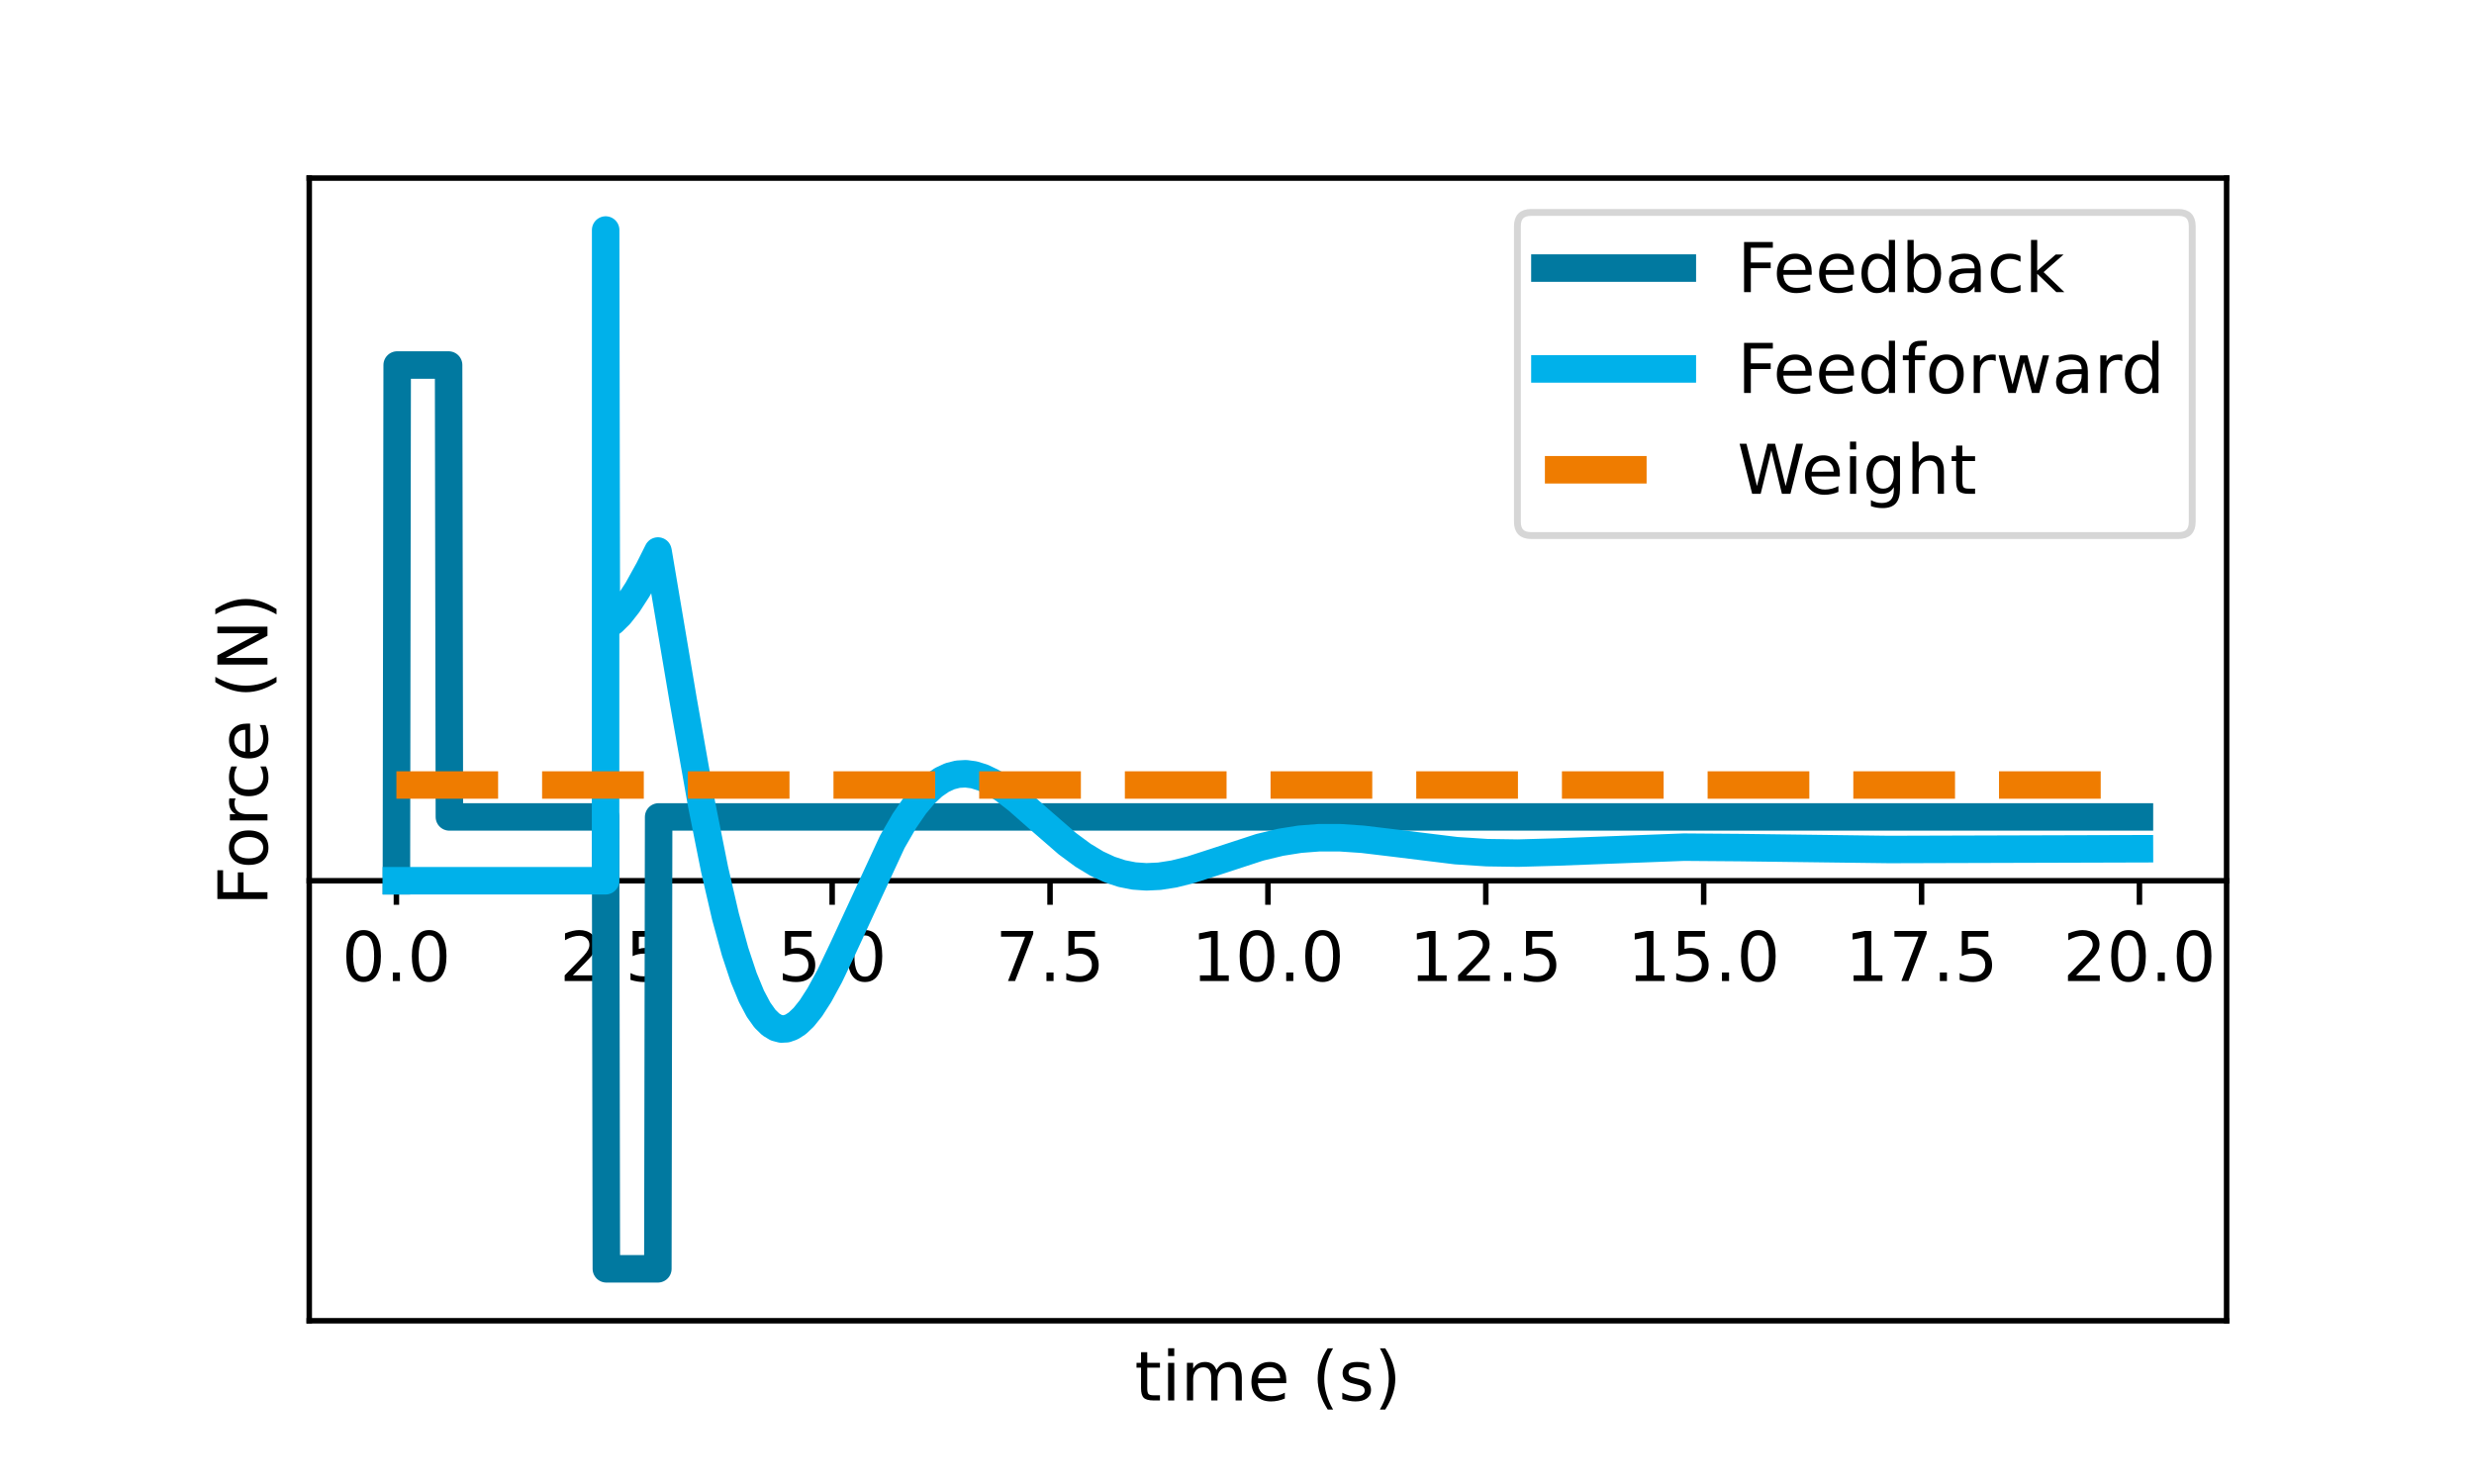
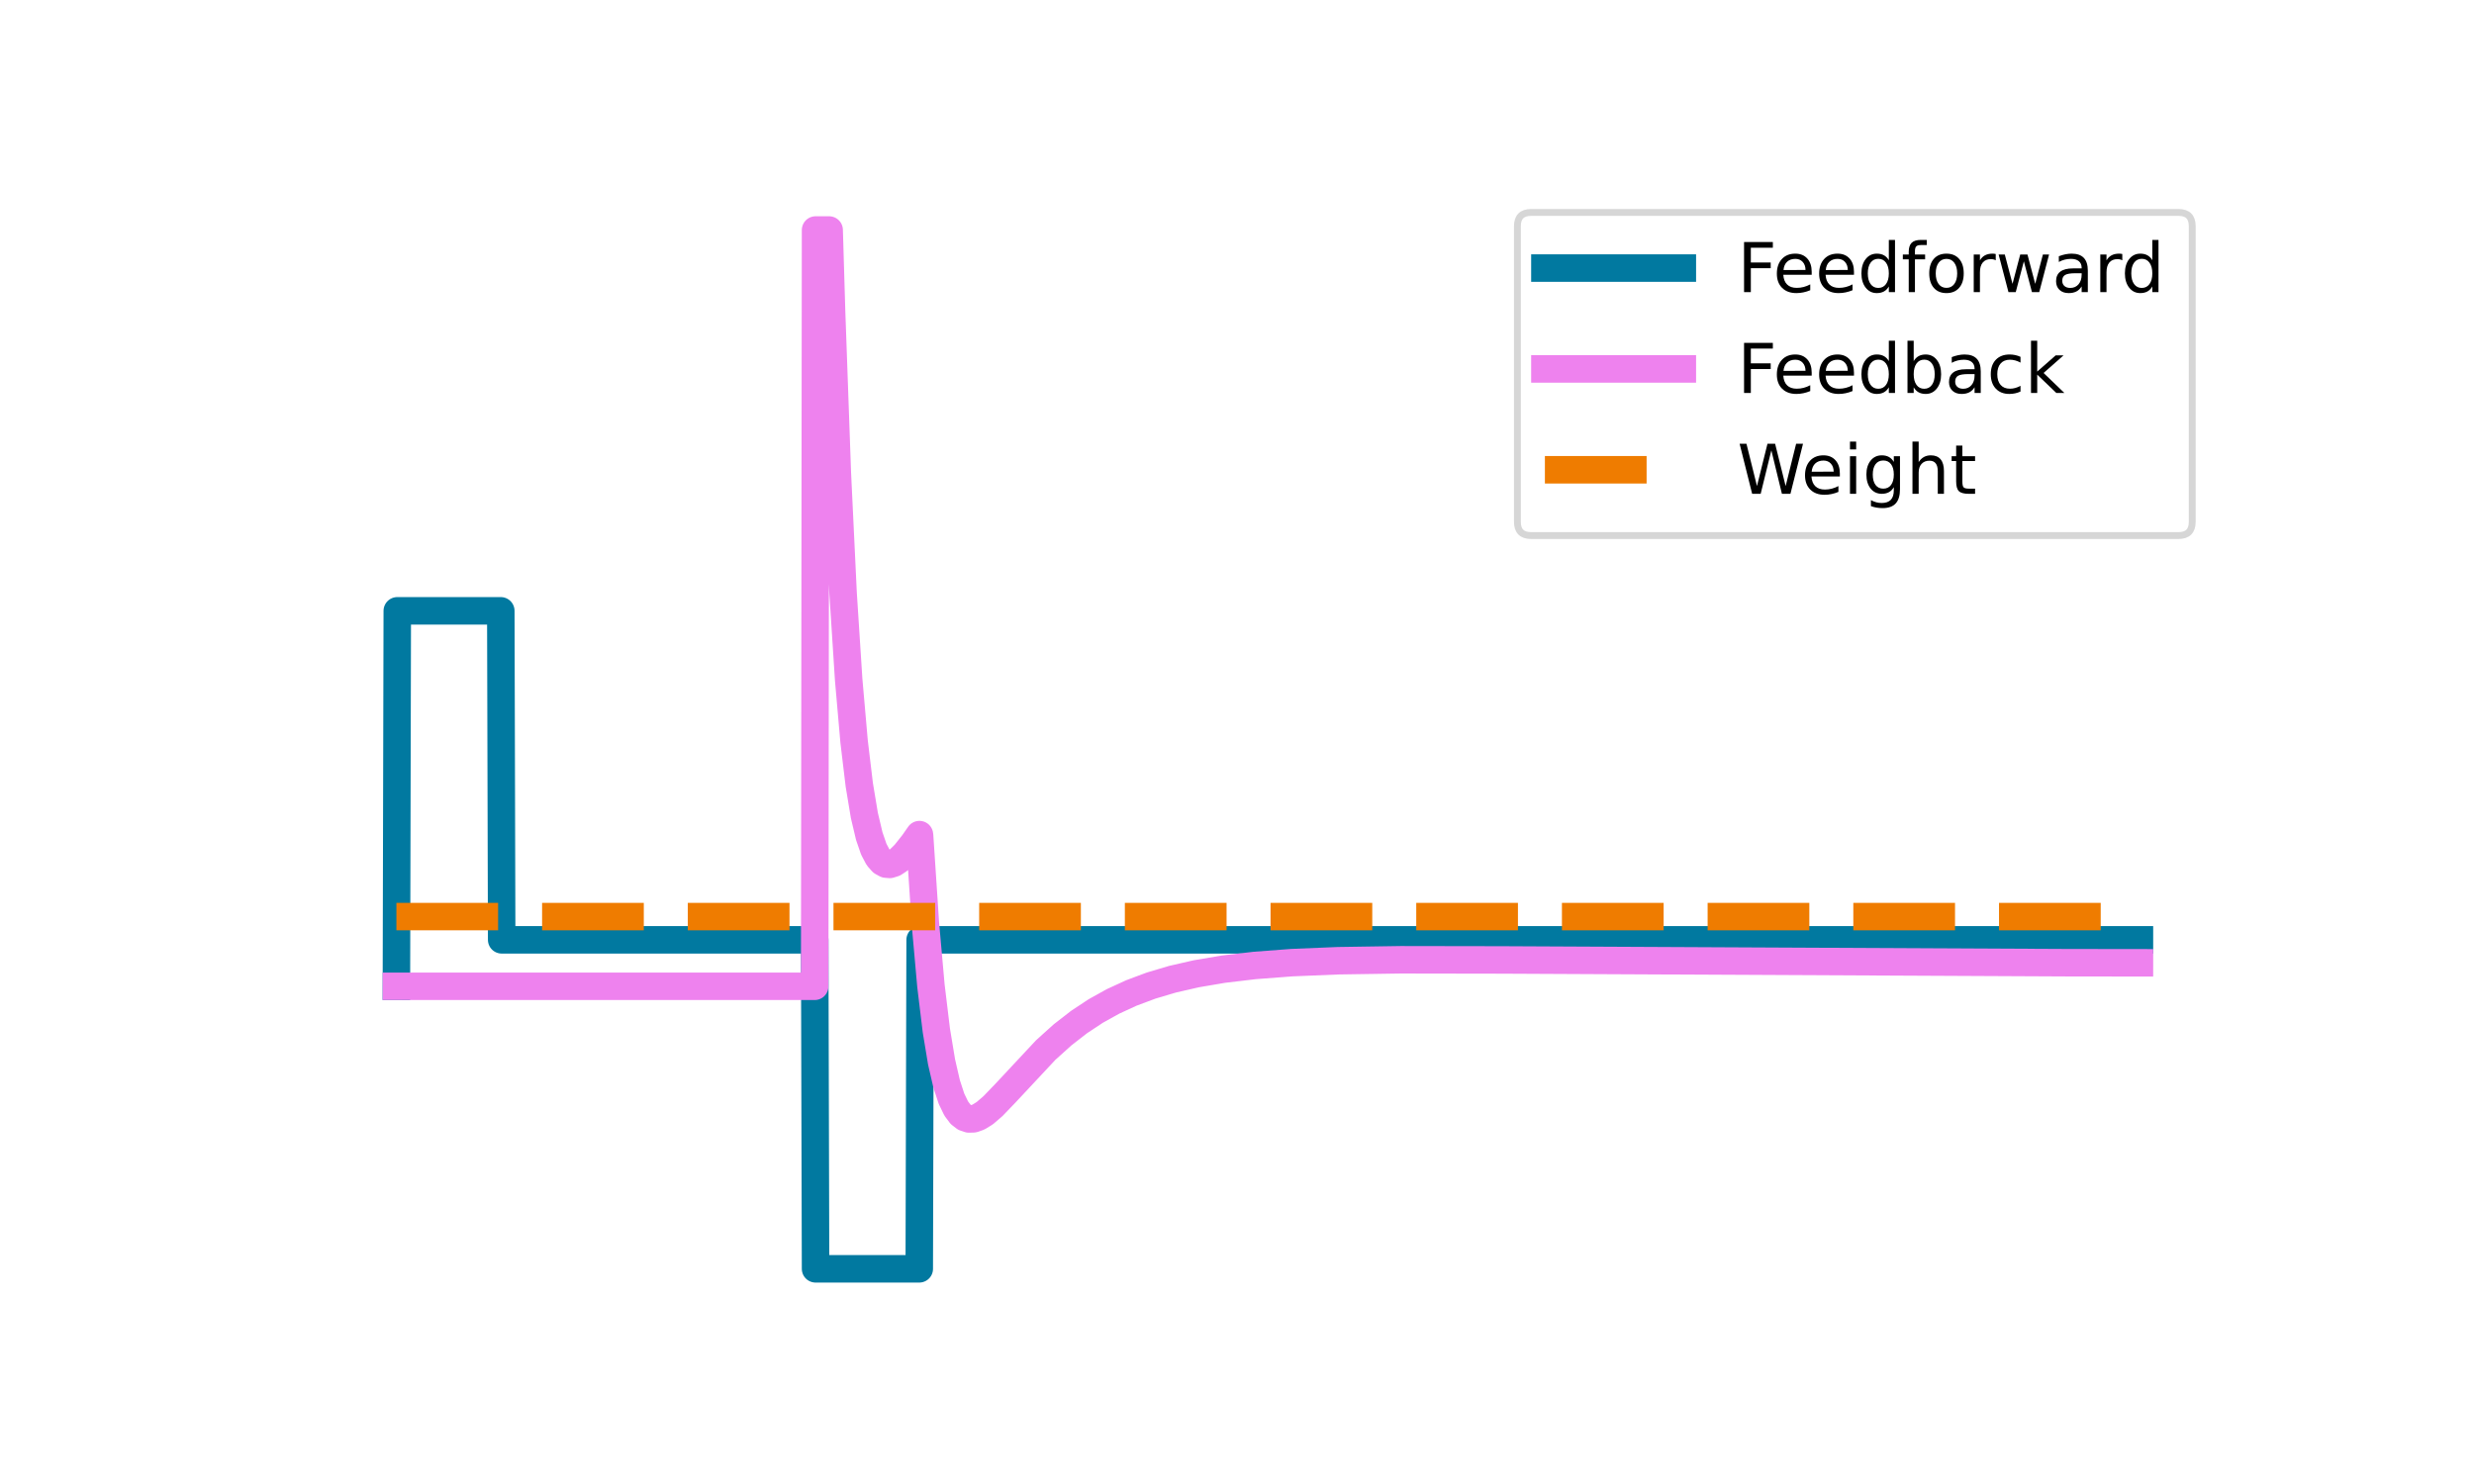
<svg xmlns="http://www.w3.org/2000/svg" xmlns:xlink="http://www.w3.org/1999/xlink" width="360pt" height="216pt" viewBox="0 0 360 216" version="1.1">
  <defs>
    <style type="text/css">*{stroke-linejoin: round; stroke-linecap: butt}</style>
  </defs>
  <g id="figure_1">
    <g id="patch_1">
      <path d="M 0 216  L 360 216  L 360 0  L 0 0  z " style="fill: #ffffff" />
    </g>
    <g id="axes_1">
-       <g id="patch_2">
-         <path d="M 45 192.24  L 324 192.24  L 324 25.92  L 45 25.92  z " style="fill: #ffffff" />
+       <g id="line2d_1">
+         <path d="M 57.682 143.558  L 57.809 88.907  L 72.873 88.907  L 73 136.794  L 118.548 136.794  L 118.675 184.68  L 133.765 184.68  L 133.892 136.794  L 311.318 136.794  L 311.318 136.794  " clip-path="url(#p63a7c82a01)" style="fill: none; stroke: #0179a0; stroke-width: 4; stroke-linecap: square" />
      </g>
-       <g id="axes_2">
-         <g id="patch_3">
-           <path d="M 45 128.196  L 324 128.196  L 324 128.196  L 45 128.196  z " style="fill: #ffffff" />
+       <g id="line2d_2">
+         <path d="M 57.682 143.558  L 118.548 143.558  L 118.675 33.48  L 120.653 33.48  L 121.008 45.387  L 121.845 68.861  L 122.682 86.367  L 123.494 98.938  L 124.28 107.913  L 125.041 114.259  L 125.776 118.679  L 126.486 121.687  L 127.146 123.602  L 127.78 124.804  L 128.363 125.465  L 128.921 125.771  L 129.479 125.817  L 130.088 125.627  L 130.798 125.157  L 131.686 124.286  L 132.903 122.751  L 133.79 121.479  L 133.816 121.682  L 134.653 134.374  L 135.464 143.484  L 136.251 149.981  L 137.011 154.569  L 137.747 157.761  L 138.457 159.929  L 139.142 161.348  L 139.776 162.193  L 140.384 162.664  L 140.993 162.867  L 141.652 162.846  L 142.388 162.591  L 143.301 162.023  L 144.493 160.998  L 146.294 159.125  L 152.177 152.825  L 154.637 150.609  L 157.021 148.757  L 159.456 147.147  L 161.967 145.753  L 164.63 144.528  L 167.495 143.456  L 170.615 142.529  L 174.089 141.733  L 178.02 141.066  L 182.56 140.527  L 187.962 140.117  L 194.708 139.837  L 203.812 139.697  L 218.471 139.721  L 300.692 140.124  L 311.318 140.138  L 311.318 140.138  " clip-path="url(#p63a7c82a01)" style="fill: none; stroke: #ee82ee; stroke-width: 4; stroke-linecap: square" />
+       </g>
+       <g id="LineCollection_1">
+         <path d="M 57.682 133.411  L 311.318 133.411  " clip-path="url(#p63a7c82a01)" style="fill: none; stroke-dasharray: 14.8,6.4; stroke-dashoffset: 0; stroke: #ef7c00; stroke-width: 4" />
+       </g>
+       <g id="legend_1">
+         <g id="patch_2">
+           <path d="M 222.803 77.954  L 317 77.954  Q 319 77.954 319 75.954  L 319 32.92  Q 319 30.92 317 30.92  L 222.803 30.92  Q 220.803 30.92 220.803 32.92  L 220.803 75.954  Q 220.803 77.954 222.803 77.954  z " style="fill: #ffffff; opacity: 0.8; stroke: #cccccc; stroke-linejoin: miter" />
        </g>
-         <g id="matplotlib.axis_1">
-           <g id="xtick_1">
-             <g id="line2d_1">
-               <defs>
-                 <path id="m9e43be8259" d="M 0 0  L 0 3.5  " style="stroke: #000000; stroke-width: 0.8" />
-               </defs>
-               <g>
-                 <use xlink:href="#m9e43be8259" x="57.682" y="128.196" style="stroke: #000000; stroke-width: 0.8" />
-               </g>
-             </g>
-             <g id="text_1">
-               <g transform="translate(49.73026 142.7948) scale(0.1 -0.1)">
-                 <defs>
-                   <path id="DejaVuSans-30" d="M 2034 4250  Q 1547 4250 1301 3770  Q 1056 3291 1056 2328  Q 1056 1369 1301 889  Q 1547 409 2034 409  Q 2525 409 2770 889  Q 3016 1369 3016 2328  Q 3016 3291 2770 3770  Q 2525 4250 2034 4250  z M 2034 4750  Q 2819 4750 3233 4129  Q 3647 3509 3647 2328  Q 3647 1150 3233 529  Q 2819 -91 2034 -91  Q 1250 -91 836 529  Q 422 1150 422 2328  Q 422 3509 836 4129  Q 1250 4750 2034 4750  z " transform="scale(0.015625)" />
-                   <path id="DejaVuSans-2e" d="M 684 794  L 1344 794  L 1344 0  L 684 0  L 684 794  z " transform="scale(0.015625)" />
-                 </defs>
-                 <use xlink:href="#DejaVuSans-30" />
-                 <use xlink:href="#DejaVuSans-2e" x="63.623" />
-                 <use xlink:href="#DejaVuSans-30" x="95.41" />
-               </g>
-             </g>
-           </g>
-           <g id="xtick_2">
-             <g id="line2d_2">
-               <g>
-                 <use xlink:href="#m9e43be8259" x="89.386" y="128.196" style="stroke: #000000; stroke-width: 0.8" />
-               </g>
-             </g>
-             <g id="text_2">
-               <g transform="translate(81.4348 142.7948) scale(0.1 -0.1)">
-                 <defs>
-                   <path id="DejaVuSans-32" d="M 1228 531  L 3431 531  L 3431 0  L 469 0  L 469 531  Q 828 903 1448 1529  Q 2069 2156 2228 2338  Q 2531 2678 2651 2914  Q 2772 3150 2772 3378  Q 2772 3750 2511 3984  Q 2250 4219 1831 4219  Q 1534 4219 1204 4116  Q 875 4013 500 3803  L 500 4441  Q 881 4594 1212 4672  Q 1544 4750 1819 4750  Q 2544 4750 2975 4387  Q 3406 4025 3406 3419  Q 3406 3131 3298 2873  Q 3191 2616 2906 2266  Q 2828 2175 2409 1742  Q 1991 1309 1228 531  z " transform="scale(0.015625)" />
-                   <path id="DejaVuSans-35" d="M 691 4666  L 3169 4666  L 3169 4134  L 1269 4134  L 1269 2991  Q 1406 3038 1543 3061  Q 1681 3084 1819 3084  Q 2600 3084 3056 2656  Q 3513 2228 3513 1497  Q 3513 744 3044 326  Q 2575 -91 1722 -91  Q 1428 -91 1123 -41  Q 819 9 494 109  L 494 744  Q 775 591 1075 516  Q 1375 441 1709 441  Q 2250 441 2565 725  Q 2881 1009 2881 1497  Q 2881 1984 2565 2268  Q 2250 2553 1709 2553  Q 1456 2553 1204 2497  Q 953 2441 691 2322  L 691 4666  z " transform="scale(0.015625)" />
-                 </defs>
-                 <use xlink:href="#DejaVuSans-32" />
-                 <use xlink:href="#DejaVuSans-2e" x="63.623" />
-                 <use xlink:href="#DejaVuSans-35" x="95.41" />
-               </g>
-             </g>
-           </g>
-           <g id="xtick_3">
-             <g id="line2d_3">
-               <g>
-                 <use xlink:href="#m9e43be8259" x="121.091" y="128.196" style="stroke: #000000; stroke-width: 0.8" />
-               </g>
-             </g>
-             <g id="text_3">
-               <g transform="translate(113.1393 142.7948) scale(0.1 -0.1)">
-                 <use xlink:href="#DejaVuSans-35" />
-                 <use xlink:href="#DejaVuSans-2e" x="63.623" />
-                 <use xlink:href="#DejaVuSans-30" x="95.41" />
-               </g>
-             </g>
-           </g>
-           <g id="xtick_4">
-             <g id="line2d_4">
-               <g>
-                 <use xlink:href="#m9e43be8259" x="152.795" y="128.196" style="stroke: #000000; stroke-width: 0.8" />
-               </g>
-             </g>
-             <g id="text_4">
-               <g transform="translate(144.8439 142.7948) scale(0.1 -0.1)">
-                 <defs>
-                   <path id="DejaVuSans-37" d="M 525 4666  L 3525 4666  L 3525 4397  L 1831 0  L 1172 0  L 2766 4134  L 525 4134  L 525 4666  z " transform="scale(0.015625)" />
-                 </defs>
-                 <use xlink:href="#DejaVuSans-37" />
-                 <use xlink:href="#DejaVuSans-2e" x="63.623" />
-                 <use xlink:href="#DejaVuSans-35" x="95.41" />
-               </g>
-             </g>
-           </g>
-           <g id="xtick_5">
-             <g id="line2d_5">
-               <g>
-                 <use xlink:href="#m9e43be8259" x="184.5" y="128.196" style="stroke: #000000; stroke-width: 0.8" />
-               </g>
-             </g>
-             <g id="text_5">
-               <g transform="translate(173.3672 142.7948) scale(0.1 -0.1)">
-                 <defs>
-                   <path id="DejaVuSans-31" d="M 794 531  L 1825 531  L 1825 4091  L 703 3866  L 703 4441  L 1819 4666  L 2450 4666  L 2450 531  L 3481 531  L 3481 0  L 794 0  L 794 531  z " transform="scale(0.015625)" />
-                 </defs>
-                 <use xlink:href="#DejaVuSans-31" />
-                 <use xlink:href="#DejaVuSans-30" x="63.623" />
-                 <use xlink:href="#DejaVuSans-2e" x="127.246" />
-                 <use xlink:href="#DejaVuSans-30" x="159.033" />
-               </g>
-             </g>
-           </g>
-           <g id="xtick_6">
-             <g id="line2d_6">
-               <g>
-                 <use xlink:href="#m9e43be8259" x="216.205" y="128.196" style="stroke: #000000; stroke-width: 0.8" />
-               </g>
-             </g>
-             <g id="text_6">
-               <g transform="translate(205.0717 142.7948) scale(0.1 -0.1)">
-                 <use xlink:href="#DejaVuSans-31" />
-                 <use xlink:href="#DejaVuSans-32" x="63.623" />
-                 <use xlink:href="#DejaVuSans-2e" x="127.246" />
-                 <use xlink:href="#DejaVuSans-35" x="159.033" />
-               </g>
-             </g>
-           </g>
-           <g id="xtick_7">
-             <g id="line2d_7">
-               <g>
-                 <use xlink:href="#m9e43be8259" x="247.909" y="128.196" style="stroke: #000000; stroke-width: 0.8" />
-               </g>
-             </g>
-             <g id="text_7">
-               <g transform="translate(236.7763 142.7948) scale(0.1 -0.1)">
-                 <use xlink:href="#DejaVuSans-31" />
-                 <use xlink:href="#DejaVuSans-35" x="63.623" />
-                 <use xlink:href="#DejaVuSans-2e" x="127.246" />
-                 <use xlink:href="#DejaVuSans-30" x="159.033" />
-               </g>
-             </g>
-           </g>
-           <g id="xtick_8">
-             <g id="line2d_8">
-               <g>
-                 <use xlink:href="#m9e43be8259" x="279.614" y="128.196" style="stroke: #000000; stroke-width: 0.8" />
-               </g>
-             </g>
-             <g id="text_8">
-               <g transform="translate(268.4808 142.7948) scale(0.1 -0.1)">
-                 <use xlink:href="#DejaVuSans-31" />
-                 <use xlink:href="#DejaVuSans-37" x="63.623" />
-                 <use xlink:href="#DejaVuSans-2e" x="127.246" />
-                 <use xlink:href="#DejaVuSans-35" x="159.033" />
-               </g>
-             </g>
-           </g>
-           <g id="xtick_9">
-             <g id="line2d_9">
-               <g>
-                 <use xlink:href="#m9e43be8259" x="311.318" y="128.196" style="stroke: #000000; stroke-width: 0.8" />
-               </g>
-             </g>
-             <g id="text_9">
-               <g transform="translate(300.1854 142.7948) scale(0.1 -0.1)">
-                 <use xlink:href="#DejaVuSans-32" />
-                 <use xlink:href="#DejaVuSans-30" x="63.623" />
-                 <use xlink:href="#DejaVuSans-2e" x="127.246" />
-                 <use xlink:href="#DejaVuSans-30" x="159.033" />
-               </g>
-             </g>
-           </g>
+         <g id="line2d_3">
+           <path d="M 224.803 39.018  L 234.803 39.018  L 244.803 39.018  " style="fill: none; stroke: #0179a0; stroke-width: 4; stroke-linecap: square" />
        </g>
-         <g id="matplotlib.axis_2" />
-         <g id="patch_4">
-           <path d="M 45 128.196  L 324 128.196  " style="fill: none; stroke: #000000; stroke-width: 0.8; stroke-linejoin: miter; stroke-linecap: square" />
-         </g>
-       </g>
-       <g id="matplotlib.axis_3">
-         <g id="text_10">
-           <g transform="translate(165.1086 203.8384) scale(0.1 -0.1)">
-             <defs>
-               <path id="DejaVuSans-74" d="M 1172 4494  L 1172 3500  L 2356 3500  L 2356 3053  L 1172 3053  L 1172 1153  Q 1172 725 1289 603  Q 1406 481 1766 481  L 2356 481  L 2356 0  L 1766 0  Q 1100 0 847 248  Q 594 497 594 1153  L 594 3053  L 172 3053  L 172 3500  L 594 3500  L 594 4494  L 1172 4494  z " transform="scale(0.015625)" />
-               <path id="DejaVuSans-69" d="M 603 3500  L 1178 3500  L 1178 0  L 603 0  L 603 3500  z M 603 4863  L 1178 4863  L 1178 4134  L 603 4134  L 603 4863  z " transform="scale(0.015625)" />
-               <path id="DejaVuSans-6d" d="M 3328 2828  Q 3544 3216 3844 3400  Q 4144 3584 4550 3584  Q 5097 3584 5394 3201  Q 5691 2819 5691 2113  L 5691 0  L 5113 0  L 5113 2094  Q 5113 2597 4934 2840  Q 4756 3084 4391 3084  Q 3944 3084 3684 2787  Q 3425 2491 3425 1978  L 3425 0  L 2847 0  L 2847 2094  Q 2847 2600 2669 2842  Q 2491 3084 2119 3084  Q 1678 3084 1418 2786  Q 1159 2488 1159 1978  L 1159 0  L 581 0  L 581 3500  L 1159 3500  L 1159 2956  Q 1356 3278 1631 3431  Q 1906 3584 2284 3584  Q 2666 3584 2933 3390  Q 3200 3197 3328 2828  z " transform="scale(0.015625)" />
-               <path id="DejaVuSans-65" d="M 3597 1894  L 3597 1613  L 953 1613  Q 991 1019 1311 708  Q 1631 397 2203 397  Q 2534 397 2845 478  Q 3156 559 3463 722  L 3463 178  Q 3153 47 2828 -22  Q 2503 -91 2169 -91  Q 1331 -91 842 396  Q 353 884 353 1716  Q 353 2575 817 3079  Q 1281 3584 2069 3584  Q 2775 3584 3186 3129  Q 3597 2675 3597 1894  z M 3022 2063  Q 3016 2534 2758 2815  Q 2500 3097 2075 3097  Q 1594 3097 1305 2825  Q 1016 2553 972 2059  L 3022 2063  z " transform="scale(0.015625)" />
-               <path id="DejaVuSans-20" transform="scale(0.015625)" />
-               <path id="DejaVuSans-28" d="M 1984 4856  Q 1566 4138 1362 3434  Q 1159 2731 1159 2009  Q 1159 1288 1364 580  Q 1569 -128 1984 -844  L 1484 -844  Q 1016 -109 783 600  Q 550 1309 550 2009  Q 550 2706 781 3412  Q 1013 4119 1484 4856  L 1984 4856  z " transform="scale(0.015625)" />
-               <path id="DejaVuSans-73" d="M 2834 3397  L 2834 2853  Q 2591 2978 2328 3040  Q 2066 3103 1784 3103  Q 1356 3103 1142 2972  Q 928 2841 928 2578  Q 928 2378 1081 2264  Q 1234 2150 1697 2047  L 1894 2003  Q 2506 1872 2764 1633  Q 3022 1394 3022 966  Q 3022 478 2636 193  Q 2250 -91 1575 -91  Q 1294 -91 989 -36  Q 684 19 347 128  L 347 722  Q 666 556 975 473  Q 1284 391 1588 391  Q 1994 391 2212 530  Q 2431 669 2431 922  Q 2431 1156 2273 1281  Q 2116 1406 1581 1522  L 1381 1569  Q 847 1681 609 1914  Q 372 2147 372 2553  Q 372 3047 722 3315  Q 1072 3584 1716 3584  Q 2034 3584 2315 3537  Q 2597 3491 2834 3397  z " transform="scale(0.015625)" />
-               <path id="DejaVuSans-29" d="M 513 4856  L 1013 4856  Q 1481 4119 1714 3412  Q 1947 2706 1947 2009  Q 1947 1309 1714 600  Q 1481 -109 1013 -844  L 513 -844  Q 928 -128 1133 580  Q 1338 1288 1338 2009  Q 1338 2731 1133 3434  Q 928 4138 513 4856  z " transform="scale(0.015625)" />
-             </defs>
-             <use xlink:href="#DejaVuSans-74" />
-             <use xlink:href="#DejaVuSans-69" x="39.209" />
-             <use xlink:href="#DejaVuSans-6d" x="66.992" />
-             <use xlink:href="#DejaVuSans-65" x="164.404" />
-             <use xlink:href="#DejaVuSans-20" x="225.928" />
-             <use xlink:href="#DejaVuSans-28" x="257.715" />
-             <use xlink:href="#DejaVuSans-73" x="296.729" />
-             <use xlink:href="#DejaVuSans-29" x="348.828" />
-           </g>
-         </g>
-       </g>
-       <g id="matplotlib.axis_4">
-         <g id="text_11">
-           <g transform="translate(38.92031 131.8339) rotate(-90) scale(0.1 -0.1)">
+         <g id="text_1">
+           <g transform="translate(252.8031 42.51844) scale(0.1 -0.1)">
            <defs>
              <path id="DejaVuSans-46" d="M 628 4666  L 3309 4666  L 3309 4134  L 1259 4134  L 1259 2759  L 3109 2759  L 3109 2228  L 1259 2228  L 1259 0  L 628 0  L 628 4666  z " transform="scale(0.015625)" />
+               <path id="DejaVuSans-65" d="M 3597 1894  L 3597 1613  L 953 1613  Q 991 1019 1311 708  Q 1631 397 2203 397  Q 2534 397 2845 478  Q 3156 559 3463 722  L 3463 178  Q 3153 47 2828 -22  Q 2503 -91 2169 -91  Q 1331 -91 842 396  Q 353 884 353 1716  Q 353 2575 817 3079  Q 1281 3584 2069 3584  Q 2775 3584 3186 3129  Q 3597 2675 3597 1894  z M 3022 2063  Q 3016 2534 2758 2815  Q 2500 3097 2075 3097  Q 1594 3097 1305 2825  Q 1016 2553 972 2059  L 3022 2063  z " transform="scale(0.015625)" />
+               <path id="DejaVuSans-64" d="M 2906 2969  L 2906 4863  L 3481 4863  L 3481 0  L 2906 0  L 2906 525  Q 2725 213 2448 61  Q 2172 -91 1784 -91  Q 1150 -91 751 415  Q 353 922 353 1747  Q 353 2572 751 3078  Q 1150 3584 1784 3584  Q 2172 3584 2448 3432  Q 2725 3281 2906 2969  z M 947 1747  Q 947 1113 1208 752  Q 1469 391 1925 391  Q 2381 391 2643 752  Q 2906 1113 2906 1747  Q 2906 2381 2643 2742  Q 2381 3103 1925 3103  Q 1469 3103 1208 2742  Q 947 2381 947 1747  z " transform="scale(0.015625)" />
+               <path id="DejaVuSans-66" d="M 2375 4863  L 2375 4384  L 1825 4384  Q 1516 4384 1395 4259  Q 1275 4134 1275 3809  L 1275 3500  L 2222 3500  L 2222 3053  L 1275 3053  L 1275 0  L 697 0  L 697 3053  L 147 3053  L 147 3500  L 697 3500  L 697 3744  Q 697 4328 969 4595  Q 1241 4863 1831 4863  L 2375 4863  z " transform="scale(0.015625)" />
              <path id="DejaVuSans-6f" d="M 1959 3097  Q 1497 3097 1228 2736  Q 959 2375 959 1747  Q 959 1119 1226 758  Q 1494 397 1959 397  Q 2419 397 2687 759  Q 2956 1122 2956 1747  Q 2956 2369 2687 2733  Q 2419 3097 1959 3097  z M 1959 3584  Q 2709 3584 3137 3096  Q 3566 2609 3566 1747  Q 3566 888 3137 398  Q 2709 -91 1959 -91  Q 1206 -91 779 398  Q 353 888 353 1747  Q 353 2609 779 3096  Q 1206 3584 1959 3584  z " transform="scale(0.015625)" />
              <path id="DejaVuSans-72" d="M 2631 2963  Q 2534 3019 2420 3045  Q 2306 3072 2169 3072  Q 1681 3072 1420 2755  Q 1159 2438 1159 1844  L 1159 0  L 581 0  L 581 3500  L 1159 3500  L 1159 2956  Q 1341 3275 1631 3429  Q 1922 3584 2338 3584  Q 2397 3584 2469 3576  Q 2541 3569 2628 3553  L 2631 2963  z " transform="scale(0.015625)" />
-               <path id="DejaVuSans-63" d="M 3122 3366  L 3122 2828  Q 2878 2963 2633 3030  Q 2388 3097 2138 3097  Q 1578 3097 1268 2742  Q 959 2388 959 1747  Q 959 1106 1268 751  Q 1578 397 2138 397  Q 2388 397 2633 464  Q 2878 531 3122 666  L 3122 134  Q 2881 22 2623 -34  Q 2366 -91 2075 -91  Q 1284 -91 818 406  Q 353 903 353 1747  Q 353 2603 823 3093  Q 1294 3584 2113 3584  Q 2378 3584 2631 3529  Q 2884 3475 3122 3366  z " transform="scale(0.015625)" />
-               <path id="DejaVuSans-4e" d="M 628 4666  L 1478 4666  L 3547 763  L 3547 4666  L 4159 4666  L 4159 0  L 3309 0  L 1241 3903  L 1241 0  L 628 0  L 628 4666  z " transform="scale(0.015625)" />
-             </defs>
-             <use xlink:href="#DejaVuSans-46" />
-             <use xlink:href="#DejaVuSans-6f" x="53.895" />
-             <use xlink:href="#DejaVuSans-72" x="115.076" />
-             <use xlink:href="#DejaVuSans-63" x="153.939" />
-             <use xlink:href="#DejaVuSans-65" x="208.92" />
-             <use xlink:href="#DejaVuSans-20" x="270.443" />
-             <use xlink:href="#DejaVuSans-28" x="302.23" />
-             <use xlink:href="#DejaVuSans-4e" x="341.244" />
-             <use xlink:href="#DejaVuSans-29" x="416.049" />
-           </g>
-         </g>
-       </g>
-       <g id="line2d_10">
-         <path d="M 57.682 128.196  L 57.796 53.129  L 65.278 53.129  L 65.392 118.905  L 88.118 118.905  L 88.232 184.68  L 95.727 184.68  L 95.841 118.905  L 311.318 118.905  L 311.318 118.905  " clip-path="url(#pb6b16f8a07)" style="fill: none; stroke: #0179a0; stroke-width: 4; stroke-linecap: square" />
-       </g>
-       <g id="line2d_11">
-         <path d="M 57.682 128.196  L 88.118 128.196  L 88.131 33.48  L 88.232 91.155  L 89.171 90.482  L 90.211 89.449  L 91.39 87.951  L 92.76 85.834  L 94.421 82.833  L 95.74 80.202  L 95.778 80.371  L 99.418 101.948  L 102.094 117.085  L 103.983 126.545  L 105.568 133.399  L 106.963 138.495  L 108.219 142.279  L 109.348 145.015  L 110.375 146.954  L 111.313 148.274  L 112.163 149.107  L 112.949 149.58  L 113.697 149.777  L 114.433 149.74  L 115.194 149.475  L 116.018 148.943  L 116.944 148.068  L 117.997 146.754  L 119.239 144.824  L 120.736 142.067  L 122.714 137.917  L 129.841 122.528  L 131.604 119.473  L 133.151 117.22  L 134.546 115.564  L 135.84 114.36  L 137.057 113.52  L 138.224 112.978  L 139.378 112.685  L 140.532 112.621  L 141.724 112.779  L 143.005 113.176  L 144.425 113.859  L 146.049 114.895  L 148.052 116.452  L 151.134 119.168  L 155.306 122.793  L 157.615 124.497  L 159.618 125.707  L 161.47 126.568  L 163.245 127.152  L 165.008 127.499  L 166.809 127.627  L 168.711 127.537  L 170.816 127.21  L 173.289 126.591  L 176.739 125.475  L 183.308 123.327  L 186.352 122.596  L 189.154 122.151  L 191.944 121.934  L 194.899 121.931  L 198.272 122.158  L 202.914 122.715  L 211.88 123.816  L 216.357 124.107  L 220.884 124.175  L 226.325 124.021  L 245.043 123.306  L 253.159 123.369  L 274.871 123.645  L 311.318 123.538  L 311.318 123.538  " clip-path="url(#pb6b16f8a07)" style="fill: none; stroke: #00b1ea; stroke-width: 4; stroke-linecap: square" />
-       </g>
-       <g id="LineCollection_1">
-         <path d="M 57.682 114.259  L 311.318 114.259  " clip-path="url(#pb6b16f8a07)" style="fill: none; stroke-dasharray: 14.8,6.4; stroke-dashoffset: 0; stroke: #ef7c00; stroke-width: 4" />
-       </g>
-       <g id="patch_5">
-         <path d="M 45 192.24  L 45 25.92  " style="fill: none; stroke: #000000; stroke-width: 0.8; stroke-linejoin: miter; stroke-linecap: square" />
-       </g>
-       <g id="patch_6">
-         <path d="M 324 192.24  L 324 25.92  " style="fill: none; stroke: #000000; stroke-width: 0.8; stroke-linejoin: miter; stroke-linecap: square" />
-       </g>
-       <g id="patch_7">
-         <path d="M 45 192.24  L 324 192.24  " style="fill: none; stroke: #000000; stroke-width: 0.8; stroke-linejoin: miter; stroke-linecap: square" />
-       </g>
-       <g id="patch_8">
-         <path d="M 45 25.92  L 324 25.92  " style="fill: none; stroke: #000000; stroke-width: 0.8; stroke-linejoin: miter; stroke-linecap: square" />
-       </g>
-       <g id="legend_1">
-         <g id="patch_9">
-           <path d="M 222.803 77.954  L 317 77.954  Q 319 77.954 319 75.954  L 319 32.92  Q 319 30.92 317 30.92  L 222.803 30.92  Q 220.803 30.92 220.803 32.92  L 220.803 75.954  Q 220.803 77.954 222.803 77.954  z " style="fill: #ffffff; opacity: 0.8; stroke: #cccccc; stroke-linejoin: miter" />
-         </g>
-         <g id="line2d_12">
-           <path d="M 224.803 39.018  L 234.803 39.018  L 244.803 39.018  " style="fill: none; stroke: #0179a0; stroke-width: 4; stroke-linecap: square" />
-         </g>
-         <g id="text_12">
-           <g transform="translate(252.8031 42.51844) scale(0.1 -0.1)">
-             <defs>
-               <path id="DejaVuSans-64" d="M 2906 2969  L 2906 4863  L 3481 4863  L 3481 0  L 2906 0  L 2906 525  Q 2725 213 2448 61  Q 2172 -91 1784 -91  Q 1150 -91 751 415  Q 353 922 353 1747  Q 353 2572 751 3078  Q 1150 3584 1784 3584  Q 2172 3584 2448 3432  Q 2725 3281 2906 2969  z M 947 1747  Q 947 1113 1208 752  Q 1469 391 1925 391  Q 2381 391 2643 752  Q 2906 1113 2906 1747  Q 2906 2381 2643 2742  Q 2381 3103 1925 3103  Q 1469 3103 1208 2742  Q 947 2381 947 1747  z " transform="scale(0.015625)" />
-               <path id="DejaVuSans-62" d="M 3116 1747  Q 3116 2381 2855 2742  Q 2594 3103 2138 3103  Q 1681 3103 1420 2742  Q 1159 2381 1159 1747  Q 1159 1113 1420 752  Q 1681 391 2138 391  Q 2594 391 2855 752  Q 3116 1113 3116 1747  z M 1159 2969  Q 1341 3281 1617 3432  Q 1894 3584 2278 3584  Q 2916 3584 3314 3078  Q 3713 2572 3713 1747  Q 3713 922 3314 415  Q 2916 -91 2278 -91  Q 1894 -91 1617 61  Q 1341 213 1159 525  L 1159 0  L 581 0  L 581 4863  L 1159 4863  L 1159 2969  z " transform="scale(0.015625)" />
+               <path id="DejaVuSans-77" d="M 269 3500  L 844 3500  L 1563 769  L 2278 3500  L 2956 3500  L 3675 769  L 4391 3500  L 4966 3500  L 4050 0  L 3372 0  L 2619 2869  L 1863 0  L 1184 0  L 269 3500  z " transform="scale(0.015625)" />
              <path id="DejaVuSans-61" d="M 2194 1759  Q 1497 1759 1228 1600  Q 959 1441 959 1056  Q 959 750 1161 570  Q 1363 391 1709 391  Q 2188 391 2477 730  Q 2766 1069 2766 1631  L 2766 1759  L 2194 1759  z M 3341 1997  L 3341 0  L 2766 0  L 2766 531  Q 2569 213 2275 61  Q 1981 -91 1556 -91  Q 1019 -91 701 211  Q 384 513 384 1019  Q 384 1609 779 1909  Q 1175 2209 1959 2209  L 2766 2209  L 2766 2266  Q 2766 2663 2505 2880  Q 2244 3097 1772 3097  Q 1472 3097 1187 3025  Q 903 2953 641 2809  L 641 3341  Q 956 3463 1253 3523  Q 1550 3584 1831 3584  Q 2591 3584 2966 3190  Q 3341 2797 3341 1997  z " transform="scale(0.015625)" />
-               <path id="DejaVuSans-6b" d="M 581 4863  L 1159 4863  L 1159 1991  L 2875 3500  L 3609 3500  L 1753 1863  L 3688 0  L 2938 0  L 1159 1709  L 1159 0  L 581 0  L 581 4863  z " transform="scale(0.015625)" />
-             </defs>
-             <use xlink:href="#DejaVuSans-46" />
-             <use xlink:href="#DejaVuSans-65" x="52.02" />
-             <use xlink:href="#DejaVuSans-65" x="113.543" />
-             <use xlink:href="#DejaVuSans-64" x="175.066" />
-             <use xlink:href="#DejaVuSans-62" x="238.543" />
-             <use xlink:href="#DejaVuSans-61" x="302.02" />
-             <use xlink:href="#DejaVuSans-63" x="363.299" />
-             <use xlink:href="#DejaVuSans-6b" x="418.279" />
-           </g>
-         </g>
-         <g id="line2d_13">
-           <path d="M 224.803 53.697  L 234.803 53.697  L 244.803 53.697  " style="fill: none; stroke: #00b1ea; stroke-width: 4; stroke-linecap: square" />
-         </g>
-         <g id="text_13">
-           <g transform="translate(252.8031 57.19656) scale(0.1 -0.1)">
-             <defs>
-               <path id="DejaVuSans-66" d="M 2375 4863  L 2375 4384  L 1825 4384  Q 1516 4384 1395 4259  Q 1275 4134 1275 3809  L 1275 3500  L 2222 3500  L 2222 3053  L 1275 3053  L 1275 0  L 697 0  L 697 3053  L 147 3053  L 147 3500  L 697 3500  L 697 3744  Q 697 4328 969 4595  Q 1241 4863 1831 4863  L 2375 4863  z " transform="scale(0.015625)" />
-               <path id="DejaVuSans-77" d="M 269 3500  L 844 3500  L 1563 769  L 2278 3500  L 2956 3500  L 3675 769  L 4391 3500  L 4966 3500  L 4050 0  L 3372 0  L 2619 2869  L 1863 0  L 1184 0  L 269 3500  z " transform="scale(0.015625)" />
            </defs>
            <use xlink:href="#DejaVuSans-46" />
            <use xlink:href="#DejaVuSans-65" x="52.02" />
            <use xlink:href="#DejaVuSans-65" x="113.543" />
            <use xlink:href="#DejaVuSans-64" x="175.066" />
            <use xlink:href="#DejaVuSans-66" x="238.543" />
            <use xlink:href="#DejaVuSans-6f" x="273.748" />
            <use xlink:href="#DejaVuSans-72" x="334.93" />
            <use xlink:href="#DejaVuSans-77" x="376.043" />
            <use xlink:href="#DejaVuSans-61" x="457.83" />
            <use xlink:href="#DejaVuSans-72" x="519.109" />
            <use xlink:href="#DejaVuSans-64" x="558.473" />
          </g>
        </g>
-         <g id="line2d_14">
+         <g id="line2d_4">
+           <path d="M 224.803 53.697  L 234.803 53.697  L 244.803 53.697  " style="fill: none; stroke: #ee82ee; stroke-width: 4; stroke-linecap: square" />
+         </g>
+         <g id="text_2">
+           <g transform="translate(252.8031 57.19656) scale(0.1 -0.1)">
+             <defs>
+               <path id="DejaVuSans-62" d="M 3116 1747  Q 3116 2381 2855 2742  Q 2594 3103 2138 3103  Q 1681 3103 1420 2742  Q 1159 2381 1159 1747  Q 1159 1113 1420 752  Q 1681 391 2138 391  Q 2594 391 2855 752  Q 3116 1113 3116 1747  z M 1159 2969  Q 1341 3281 1617 3432  Q 1894 3584 2278 3584  Q 2916 3584 3314 3078  Q 3713 2572 3713 1747  Q 3713 922 3314 415  Q 2916 -91 2278 -91  Q 1894 -91 1617 61  Q 1341 213 1159 525  L 1159 0  L 581 0  L 581 4863  L 1159 4863  L 1159 2969  z " transform="scale(0.015625)" />
+               <path id="DejaVuSans-63" d="M 3122 3366  L 3122 2828  Q 2878 2963 2633 3030  Q 2388 3097 2138 3097  Q 1578 3097 1268 2742  Q 959 2388 959 1747  Q 959 1106 1268 751  Q 1578 397 2138 397  Q 2388 397 2633 464  Q 2878 531 3122 666  L 3122 134  Q 2881 22 2623 -34  Q 2366 -91 2075 -91  Q 1284 -91 818 406  Q 353 903 353 1747  Q 353 2603 823 3093  Q 1294 3584 2113 3584  Q 2378 3584 2631 3529  Q 2884 3475 3122 3366  z " transform="scale(0.015625)" />
+               <path id="DejaVuSans-6b" d="M 581 4863  L 1159 4863  L 1159 1991  L 2875 3500  L 3609 3500  L 1753 1863  L 3688 0  L 2938 0  L 1159 1709  L 1159 0  L 581 0  L 581 4863  z " transform="scale(0.015625)" />
+             </defs>
+             <use xlink:href="#DejaVuSans-46" />
+             <use xlink:href="#DejaVuSans-65" x="52.02" />
+             <use xlink:href="#DejaVuSans-65" x="113.543" />
+             <use xlink:href="#DejaVuSans-64" x="175.066" />
+             <use xlink:href="#DejaVuSans-62" x="238.543" />
+             <use xlink:href="#DejaVuSans-61" x="302.02" />
+             <use xlink:href="#DejaVuSans-63" x="363.299" />
+             <use xlink:href="#DejaVuSans-6b" x="418.279" />
+           </g>
+         </g>
+         <g id="line2d_5">
          <path d="M 224.803 68.375  L 244.803 68.375  " style="fill: none; stroke-dasharray: 14.8,6.4; stroke-dashoffset: 0; stroke: #ef7c00; stroke-width: 4" />
        </g>
-         <g id="text_14">
+         <g id="text_3">
          <g transform="translate(252.8031 71.87469) scale(0.1 -0.1)">
            <defs>
              <path id="DejaVuSans-57" d="M 213 4666  L 850 4666  L 1831 722  L 2809 4666  L 3519 4666  L 4500 722  L 5478 4666  L 6119 4666  L 4947 0  L 4153 0  L 3169 4050  L 2175 0  L 1381 0  L 213 4666  z " transform="scale(0.015625)" />
+               <path id="DejaVuSans-69" d="M 603 3500  L 1178 3500  L 1178 0  L 603 0  L 603 3500  z M 603 4863  L 1178 4863  L 1178 4134  L 603 4134  L 603 4863  z " transform="scale(0.015625)" />
              <path id="DejaVuSans-67" d="M 2906 1791  Q 2906 2416 2648 2759  Q 2391 3103 1925 3103  Q 1463 3103 1205 2759  Q 947 2416 947 1791  Q 947 1169 1205 825  Q 1463 481 1925 481  Q 2391 481 2648 825  Q 2906 1169 2906 1791  z M 3481 434  Q 3481 -459 3084 -895  Q 2688 -1331 1869 -1331  Q 1566 -1331 1297 -1286  Q 1028 -1241 775 -1147  L 775 -588  Q 1028 -725 1275 -790  Q 1522 -856 1778 -856  Q 2344 -856 2625 -561  Q 2906 -266 2906 331  L 2906 616  Q 2728 306 2450 153  Q 2172 0 1784 0  Q 1141 0 747 490  Q 353 981 353 1791  Q 353 2603 747 3093  Q 1141 3584 1784 3584  Q 2172 3584 2450 3431  Q 2728 3278 2906 2969  L 2906 3500  L 3481 3500  L 3481 434  z " transform="scale(0.015625)" />
              <path id="DejaVuSans-68" d="M 3513 2113  L 3513 0  L 2938 0  L 2938 2094  Q 2938 2591 2744 2837  Q 2550 3084 2163 3084  Q 1697 3084 1428 2787  Q 1159 2491 1159 1978  L 1159 0  L 581 0  L 581 4863  L 1159 4863  L 1159 2956  Q 1366 3272 1645 3428  Q 1925 3584 2291 3584  Q 2894 3584 3203 3211  Q 3513 2838 3513 2113  z " transform="scale(0.015625)" />
+               <path id="DejaVuSans-74" d="M 1172 4494  L 1172 3500  L 2356 3500  L 2356 3053  L 1172 3053  L 1172 1153  Q 1172 725 1289 603  Q 1406 481 1766 481  L 2356 481  L 2356 0  L 1766 0  Q 1100 0 847 248  Q 594 497 594 1153  L 594 3053  L 172 3053  L 172 3500  L 594 3500  L 594 4494  L 1172 4494  z " transform="scale(0.015625)" />
            </defs>
            <use xlink:href="#DejaVuSans-57" />
            <use xlink:href="#DejaVuSans-65" x="93.002" />
            <use xlink:href="#DejaVuSans-69" x="154.525" />
            <use xlink:href="#DejaVuSans-67" x="182.309" />
            <use xlink:href="#DejaVuSans-68" x="245.785" />
            <use xlink:href="#DejaVuSans-74" x="309.164" />
          </g>
        </g>
      </g>
    </g>
  </g>
  <defs>
-     <clipPath id="pb6b16f8a07">
+     <clipPath id="p63a7c82a01">
      <rect x="45" y="25.92" width="279" height="166.32" />
    </clipPath>
  </defs>
</svg>
